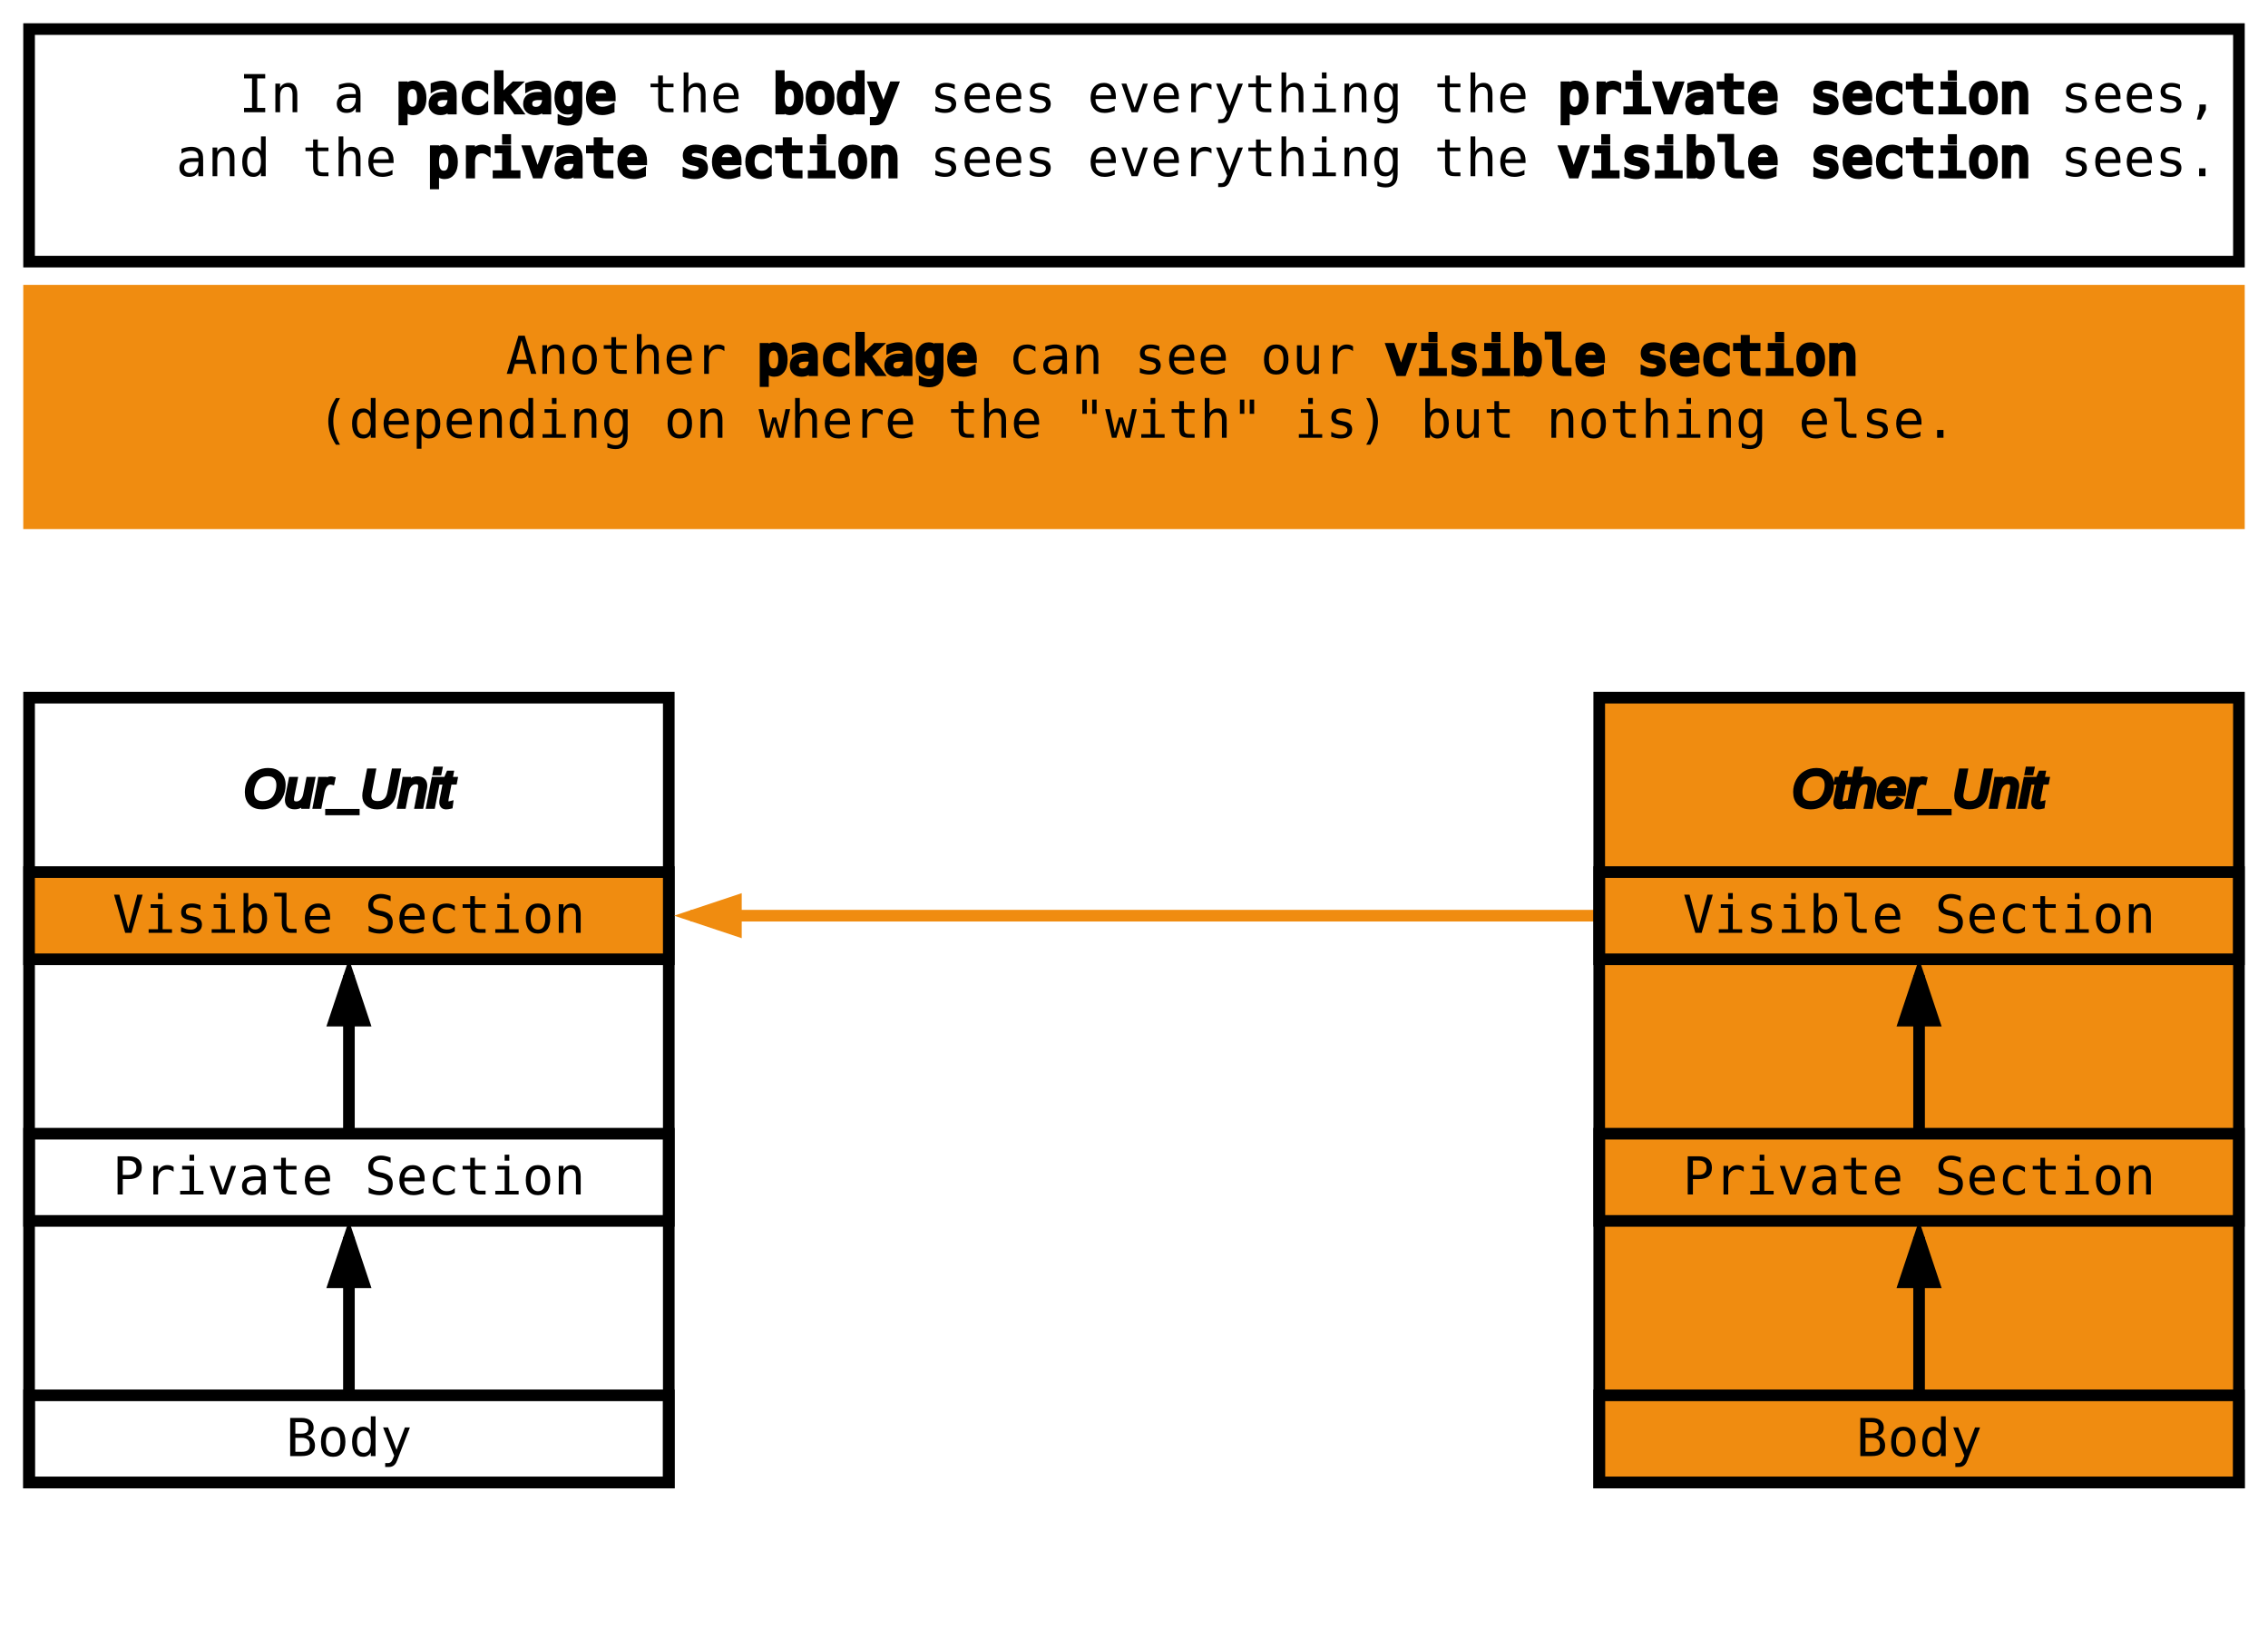
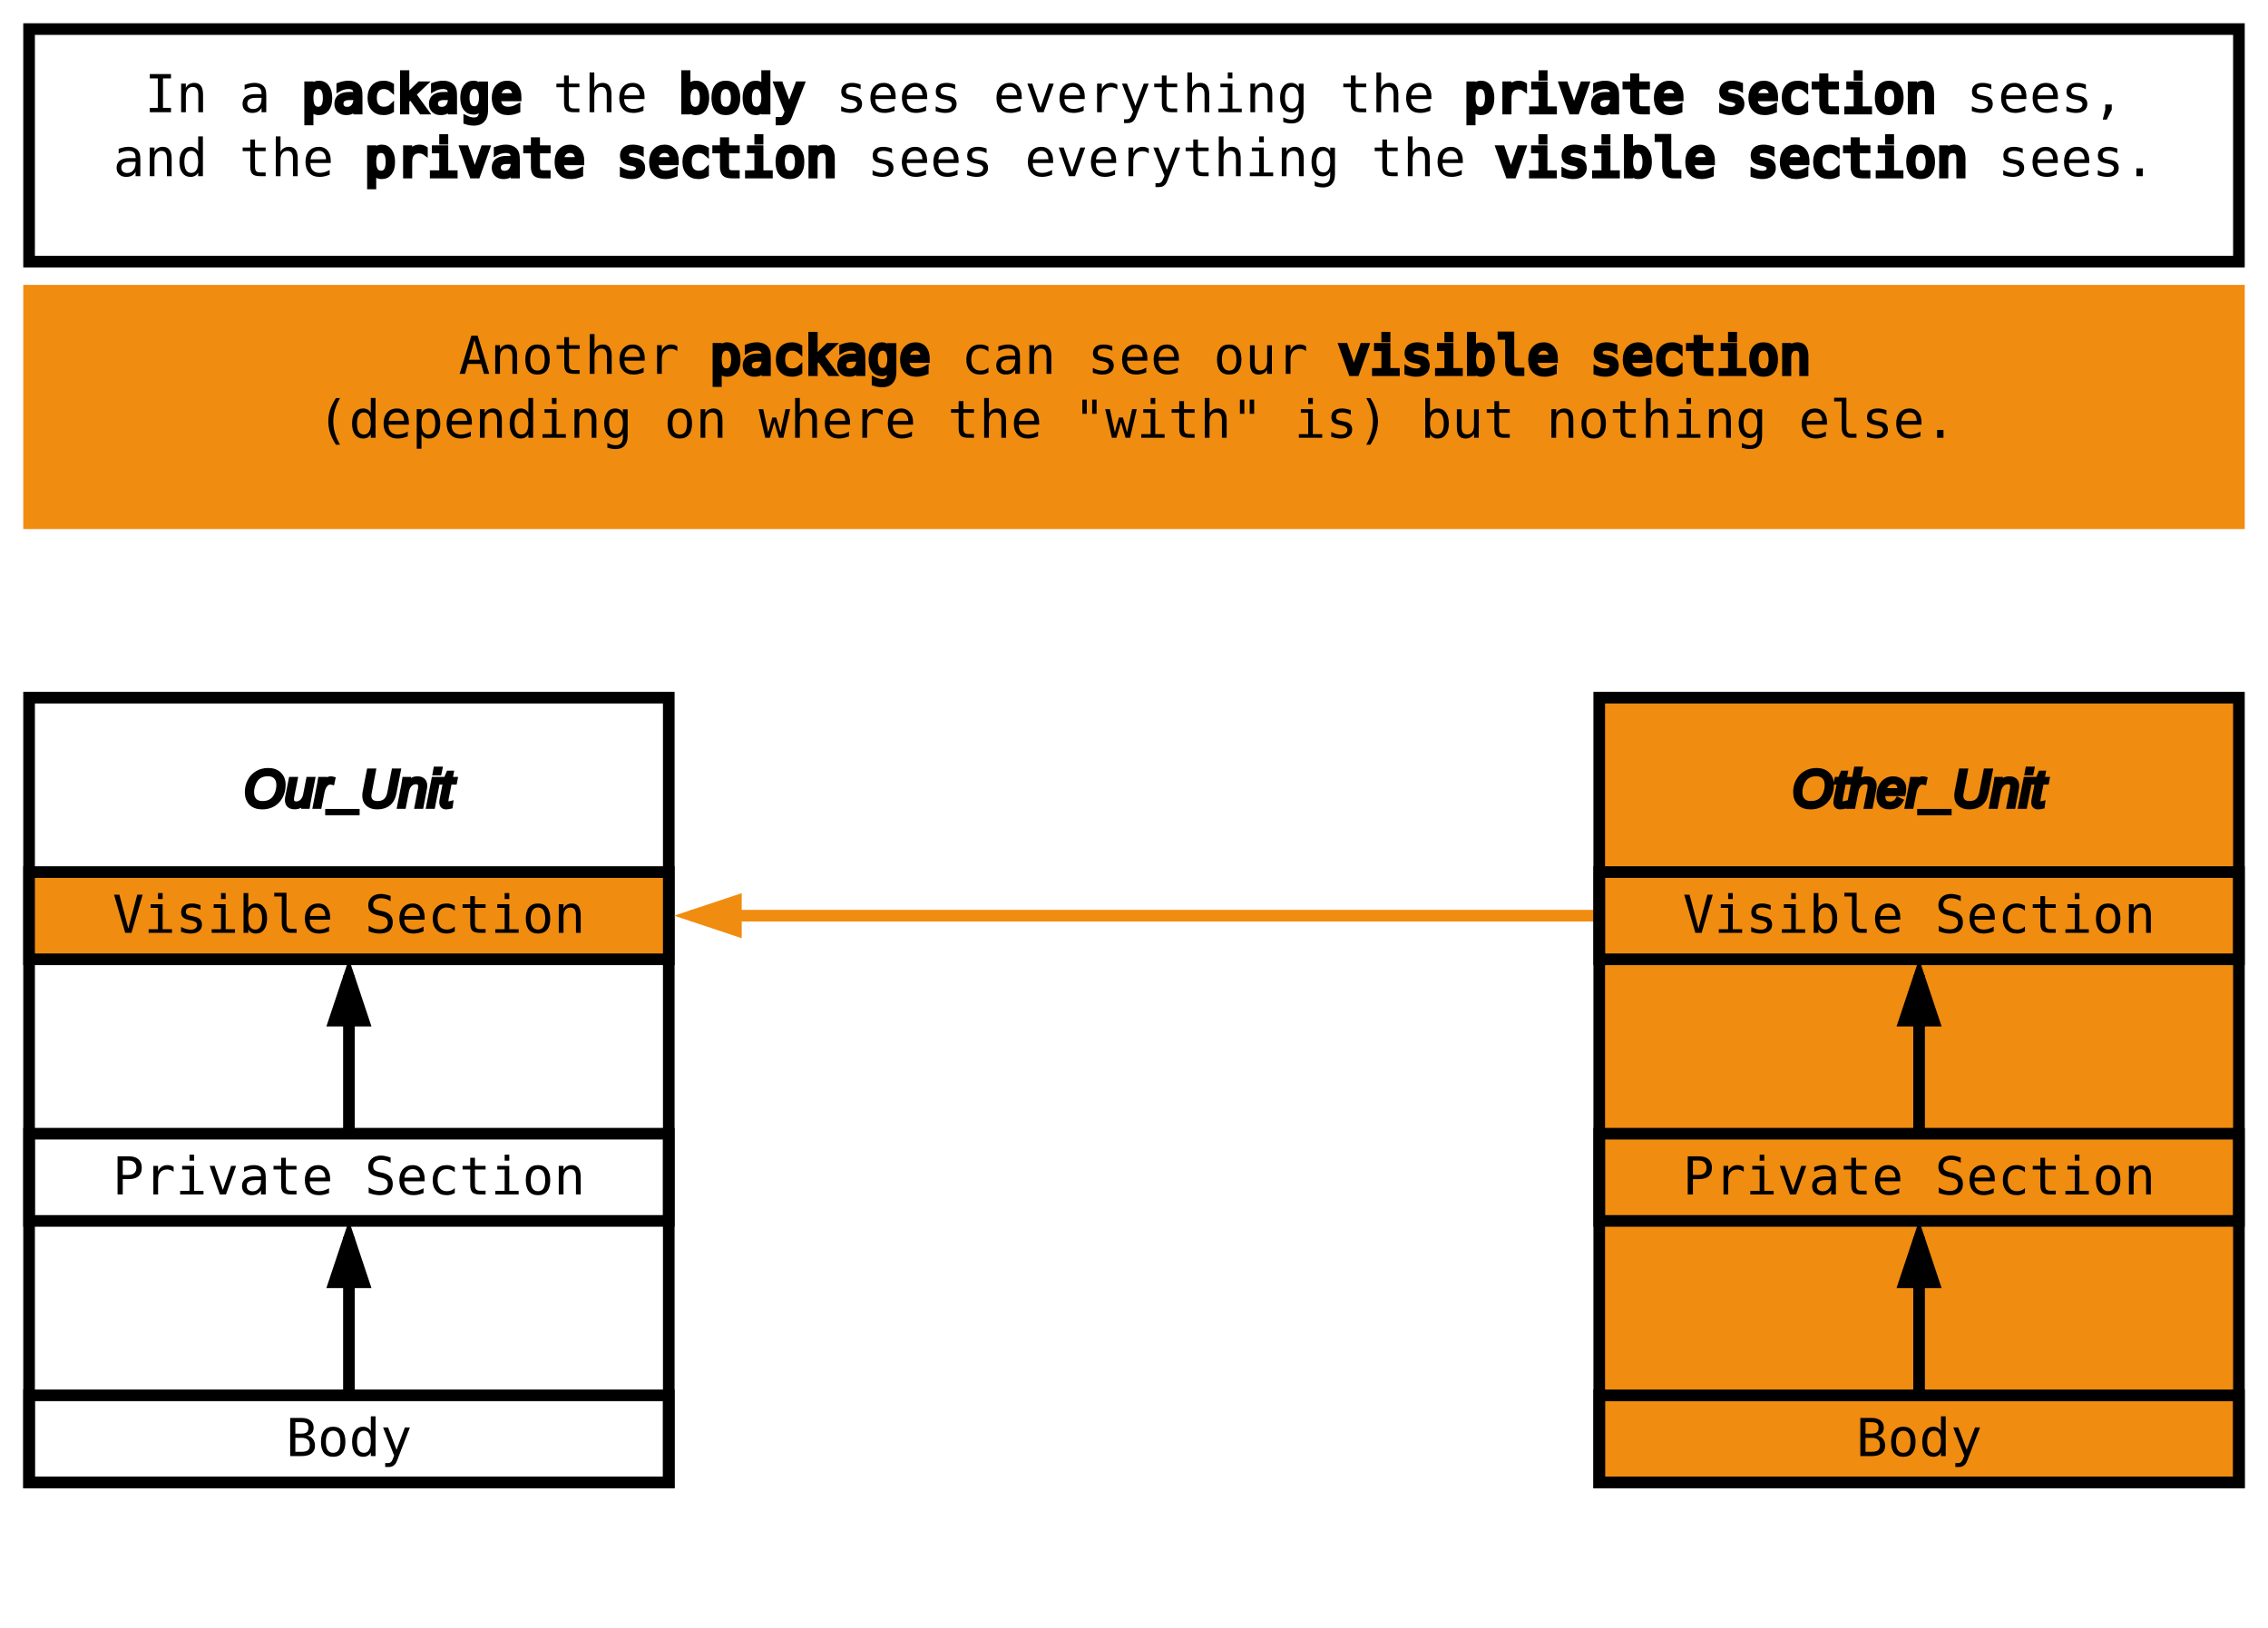
<svg xmlns="http://www.w3.org/2000/svg" baseProfile="full" version="1.1" height="280" width="390">
  <rect fill="none" stroke="#000000" stroke-width="2" height="40" width="380" x="5" y="5" />
-   <text xml:space="preserve" fill="#000000" stroke="none" text-align="left" font-size="9px" font-family="Monospace" font-weight="normal" x="41.075" y="19.3">
-     <tspan x="41.075" y="19.3" style="fill:#000000">In a</tspan>
-     <tspan x="68.079" y="19.3" style="fill:#000000;stroke:#000000;stroke-width:0.75">package</tspan>
-     <tspan x="111.286" y="19.3" style="fill:#000000">the</tspan>
-     <tspan x="132.89" y="19.3" style="fill:#000000;stroke:#000000;stroke-width:0.75">body</tspan>
-     <tspan x="159.894" y="19.3" style="fill:#000000">sees everything the</tspan>
-     <tspan x="267.912" y="19.3" style="fill:#000000;stroke:#000000;stroke-width:0.75">private section</tspan>
-     <tspan x="354.326" y="19.3" style="fill:#000000">sees,</tspan>
+   <text xml:space="preserve" fill="#000000" stroke="none" text-align="left" font-size="9px" font-family="Monospace" font-weight="normal" x="24.872" y="19.3">
+     <tspan x="24.872" y="19.3" style="fill:#000000">In a </tspan>
+     <tspan x="51.877" y="19.3" style="fill:#000000;stroke:#000000;stroke-width:0.75">package</tspan>
+     <tspan x="89.683" y="19.3" style="fill:#000000"> the </tspan>
+     <tspan x="116.687" y="19.3" style="fill:#000000;stroke:#000000;stroke-width:0.75">body</tspan>
+     <tspan x="138.291" y="19.3" style="fill:#000000"> sees everything the </tspan>
+     <tspan x="251.709" y="19.3" style="fill:#000000;stroke:#000000;stroke-width:0.75">private section</tspan>
+     <tspan x="332.722" y="19.3" style="fill:#000000"> sees,</tspan>
  </text>
-   <text xml:space="preserve" fill="#000000" stroke="none" text-align="left" font-size="9px" font-family="Monospace" font-weight="normal" x="30.273" y="30.3">
-     <tspan x="30.273" y="30.3" style="fill:#000000">and the</tspan>
-     <tspan x="73.48" y="30.3" style="fill:#000000;stroke:#000000;stroke-width:0.75">private section</tspan>
-     <tspan x="159.894" y="30.3" style="fill:#000000">sees everything the</tspan>
-     <tspan x="267.912" y="30.3" style="fill:#000000;stroke:#000000;stroke-width:0.75">visible section</tspan>
-     <tspan x="354.326" y="30.3" style="fill:#000000">sees.</tspan>
+   <text xml:space="preserve" fill="#000000" stroke="none" text-align="left" font-size="9px" font-family="Monospace" font-weight="normal" x="19.471" y="30.3">
+     <tspan x="19.471" y="30.3" style="fill:#000000">and the </tspan>
+     <tspan x="62.678" y="30.3" style="fill:#000000;stroke:#000000;stroke-width:0.75">private section</tspan>
+     <tspan x="143.692" y="30.3" style="fill:#000000"> sees everything the </tspan>
+     <tspan x="257.11" y="30.3" style="fill:#000000;stroke:#000000;stroke-width:0.75">visible section</tspan>
+     <tspan x="338.123" y="30.3" style="fill:#000000"> sees.</tspan>
  </text>
  <rect fill="#f08c10" stroke="#f08c10" stroke-width="2" height="40" width="380" x="5" y="50" />
-   <text xml:space="preserve" fill="#000000" stroke="none" text-align="left" font-size="9px" font-family="Monospace" font-weight="normal" x="86.982" y="64.3">
-     <tspan x="86.982" y="64.3" style="fill:#000000">Another</tspan>
-     <tspan x="130.189" y="64.3" style="fill:#000000;stroke:#000000;stroke-width:0.75">package</tspan>
-     <tspan x="173.396" y="64.3" style="fill:#000000">can see our</tspan>
-     <tspan x="238.207" y="64.3" style="fill:#000000;stroke:#000000;stroke-width:0.75">visible section</tspan>
+   <text xml:space="preserve" fill="#000000" stroke="none" text-align="left" font-size="9px" font-family="Monospace" font-weight="normal" x="78.881" y="64.3">
+     <tspan x="78.881" y="64.3" style="fill:#000000">Another </tspan>
+     <tspan x="122.088" y="64.3" style="fill:#000000;stroke:#000000;stroke-width:0.75">package</tspan>
+     <tspan x="159.894" y="64.3" style="fill:#000000"> can see our </tspan>
+     <tspan x="230.106" y="64.3" style="fill:#000000;stroke:#000000;stroke-width:0.75">visible section</tspan>
  </text>
  <text xml:space="preserve" fill="#000000" stroke="none" text-align="left" font-size="9px" font-family="Monospace" font-weight="normal" x="54.577" y="75.3">
    <tspan x="54.577" y="75.3" style="fill:#000000">(depending on where the "with" is) but nothing else.</tspan>
  </text>
  <rect fill="none" stroke="#000000" stroke-width="2" height="135" width="110" x="5" y="120" />
  <text xml:space="preserve" fill="#000000" stroke="#000000" stroke-width="0.75" text-align="center" font-size="9px" font-family="arial" font-weight="normal" font-style="italic" text-anchor="middle" x="60.0" y="138.75">Our_Unit</text>
  <rect fill="#f08c10" stroke="#000000" stroke-width="2" height="15" width="110" x="5" y="150" />
  <text xml:space="preserve" fill="#000000" stroke="none" text-align="left" font-size="9px" font-family="Monospace" font-weight="normal" text-anchor="middle" x="60.0" y="160.45">Visible Section</text>
  <polygon fill="#000000" stroke="#000000" stroke-width="1" transform="rotate(45, 60.0, 166.5)" points="60.0,166.5 64.5,175.5 69.0,171.0 " />
  <line fill="none" stroke="#000000" stroke-width="2" x1="60.0" y1="167.75" x2="60.0" y2="195.75" />
  <rect fill="none" stroke="#000000" stroke-width="2" height="15" width="110" x="5" y="195" />
  <text xml:space="preserve" fill="#000000" stroke="none" text-align="left" font-size="9px" font-family="Monospace" font-weight="normal" text-anchor="middle" x="60.0" y="205.45">Private Section</text>
  <polygon fill="#000000" stroke="#000000" stroke-width="1" transform="rotate(45, 60.0, 211.5)" points="60.0,211.5 64.5,220.5 69.0,216.0 " />
  <line fill="none" stroke="#000000" stroke-width="2" x1="60.0" y1="212.75" x2="60.0" y2="240.75" />
  <rect fill="none" stroke="#000000" stroke-width="2" height="15" width="110" x="5" y="240" />
  <text xml:space="preserve" fill="#000000" stroke="none" text-align="left" font-size="9px" font-family="Monospace" font-weight="normal" text-anchor="middle" x="60.0" y="250.45">Body</text>
  <line fill="none" stroke="#f08c10" stroke-width="2" x1="118.75" y1="157.5" x2="275" y2="157.5" />
  <polygon fill="#f08c10" stroke="#f08c10" stroke-width="1" transform="rotate(-45, 117.5, 157.5)" points="117.5,157.5 122.0,166.5 126.5,162.0 " />
  <rect fill="#f08c10" stroke="#000000" stroke-width="2" height="135" width="110" x="275" y="120" />
  <text xml:space="preserve" fill="#000000" stroke="#000000" stroke-width="0.75" text-align="center" font-size="9px" font-family="arial" font-weight="normal" font-style="italic" text-anchor="middle" x="330.0" y="138.75">Other_Unit</text>
  <rect fill="none" stroke="#000000" stroke-width="2" height="15" width="110" x="275" y="150" />
  <text xml:space="preserve" fill="#000000" stroke="none" text-align="left" font-size="9px" font-family="Monospace" font-weight="normal" text-anchor="middle" x="330.0" y="160.45">Visible Section</text>
  <polygon fill="#000000" stroke="#000000" stroke-width="1" transform="rotate(45, 330.0, 166.5)" points="330.0,166.5 334.5,175.5 339.0,171.0 " />
  <line fill="none" stroke="#000000" stroke-width="2" x1="330.0" y1="167.75" x2="330.0" y2="195.75" />
  <rect fill="none" stroke="#000000" stroke-width="2" height="15" width="110" x="275" y="195" />
  <text xml:space="preserve" fill="#000000" stroke="none" text-align="left" font-size="9px" font-family="Monospace" font-weight="normal" text-anchor="middle" x="330.0" y="205.45">Private Section</text>
  <polygon fill="#000000" stroke="#000000" stroke-width="1" transform="rotate(45, 330.0, 211.5)" points="330.0,211.5 334.5,220.5 339.0,216.0 " />
  <line fill="none" stroke="#000000" stroke-width="2" x1="330.0" y1="212.75" x2="330.0" y2="240.75" />
  <rect fill="none" stroke="#000000" stroke-width="2" height="15" width="110" x="275" y="240" />
  <text xml:space="preserve" fill="#000000" stroke="none" text-align="left" font-size="9px" font-family="Monospace" font-weight="normal" text-anchor="middle" x="330.0" y="250.45">Body</text>
</svg>
